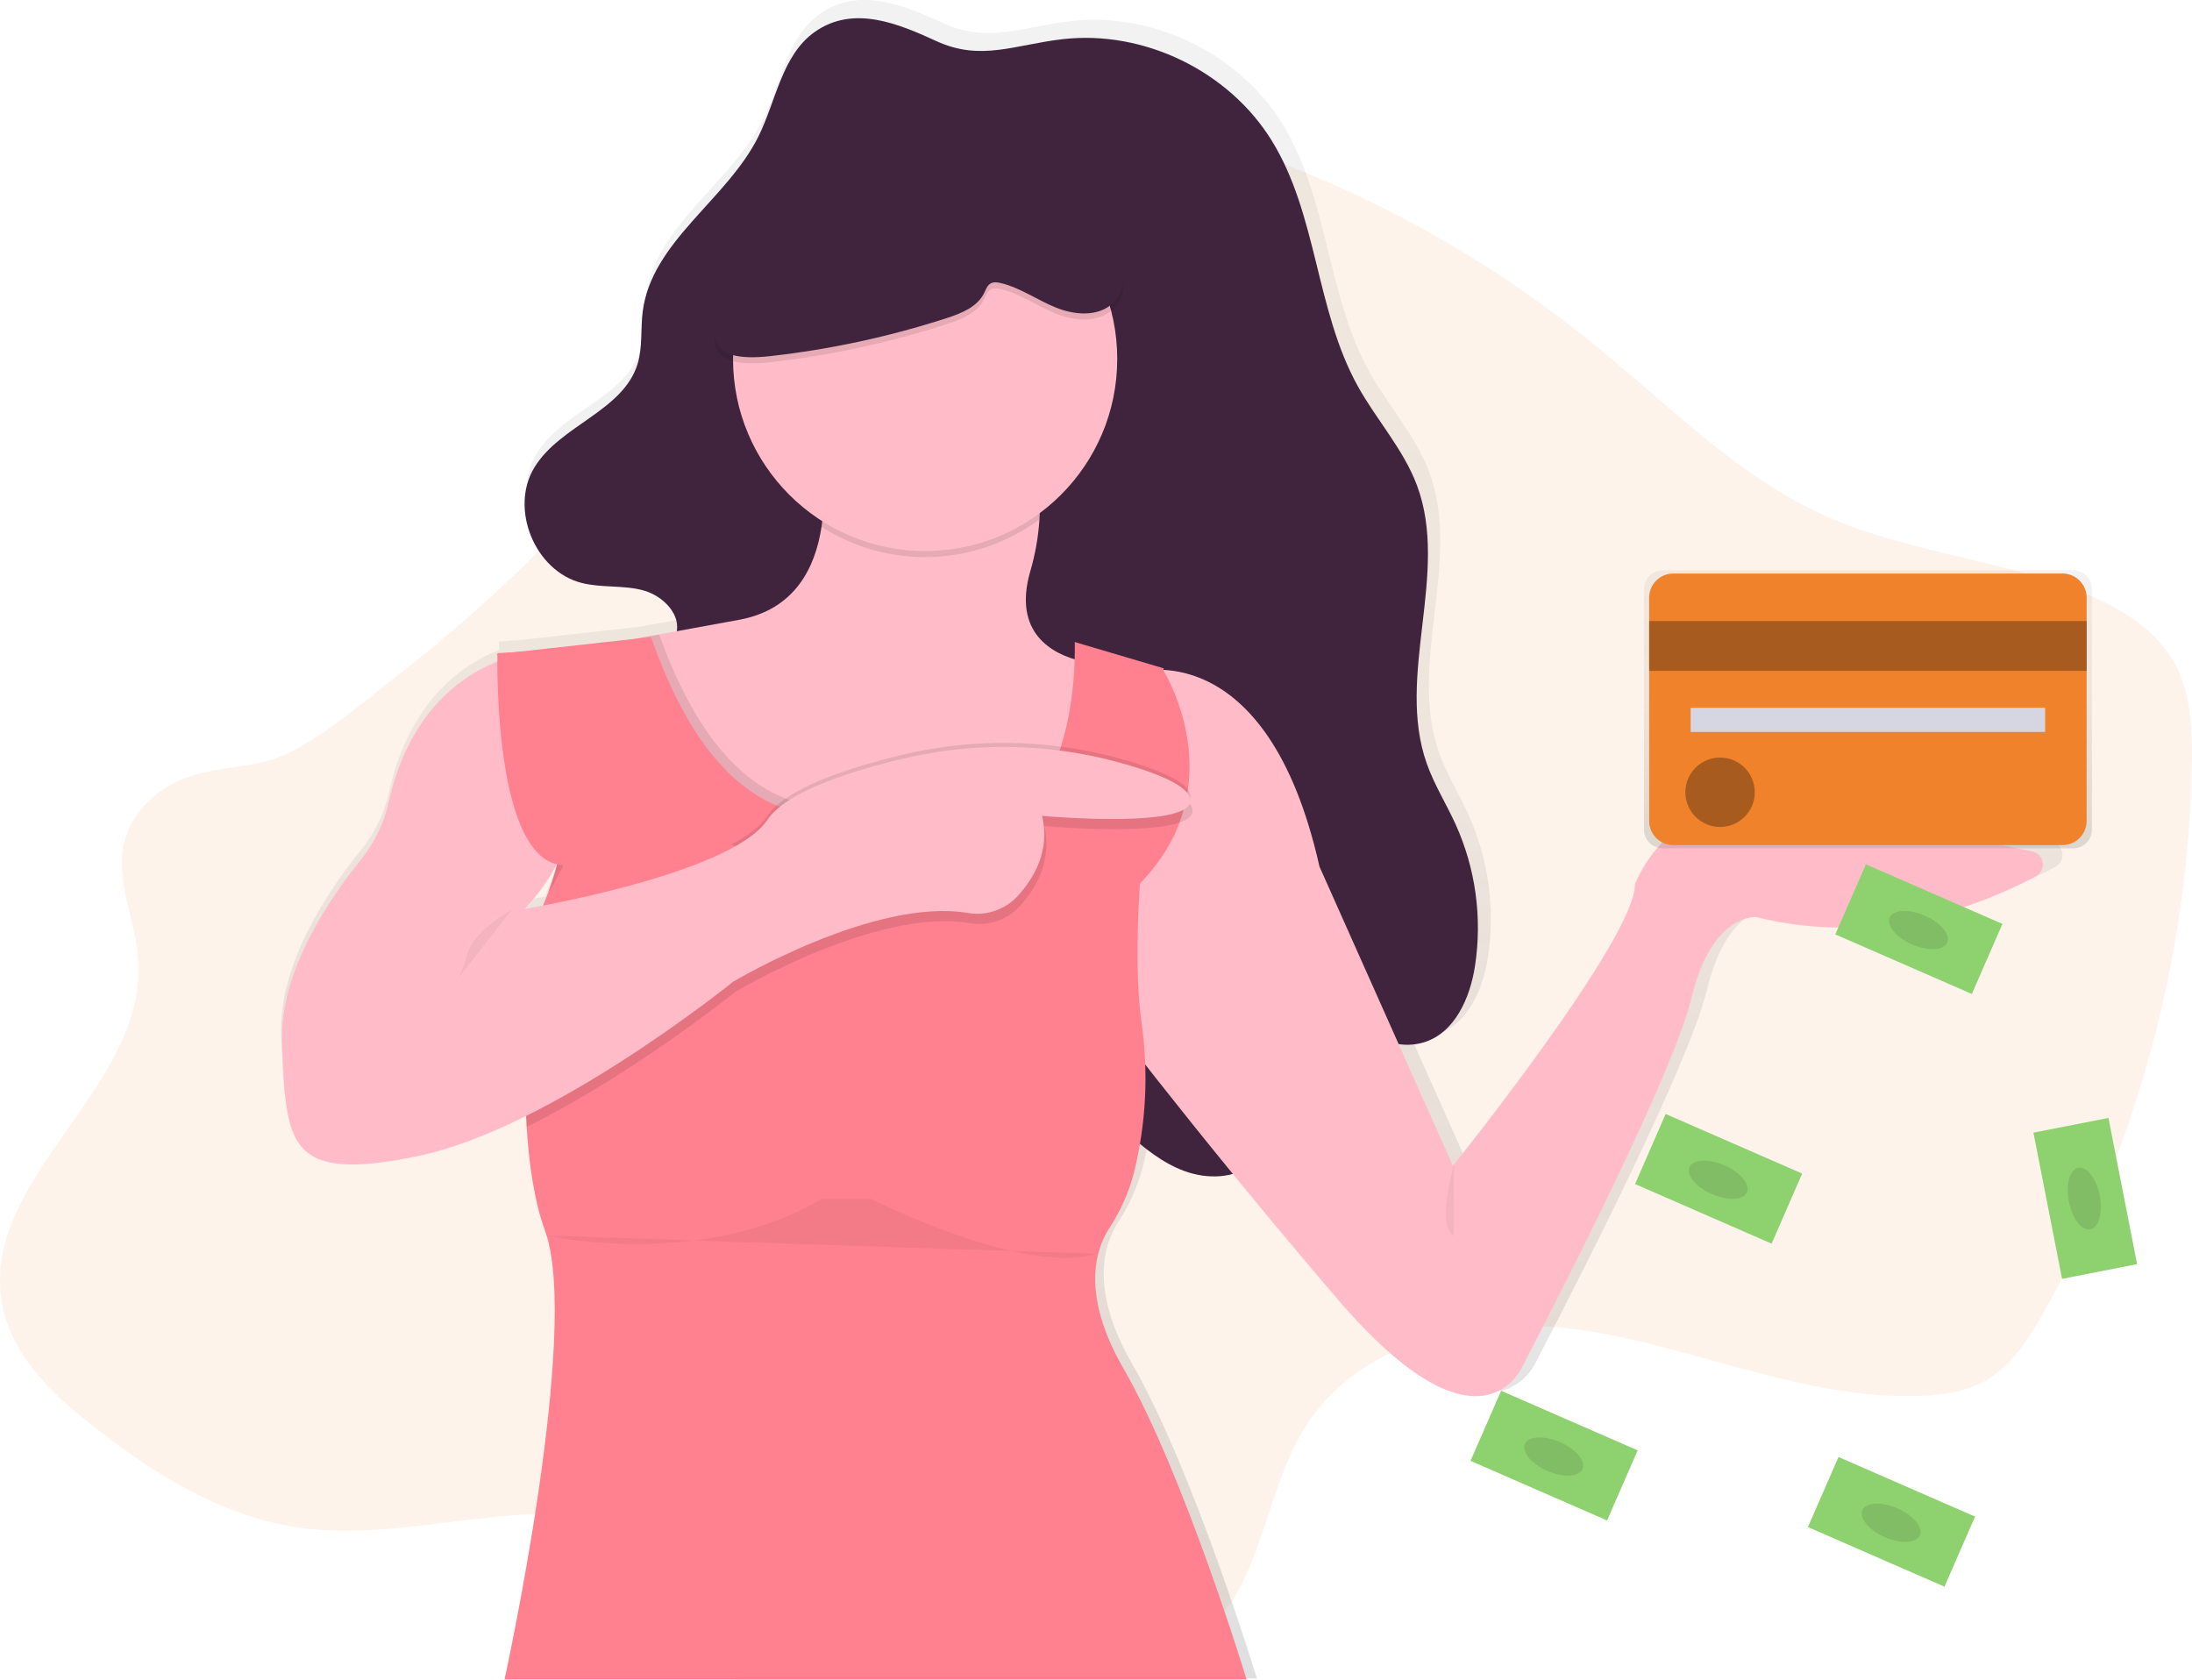
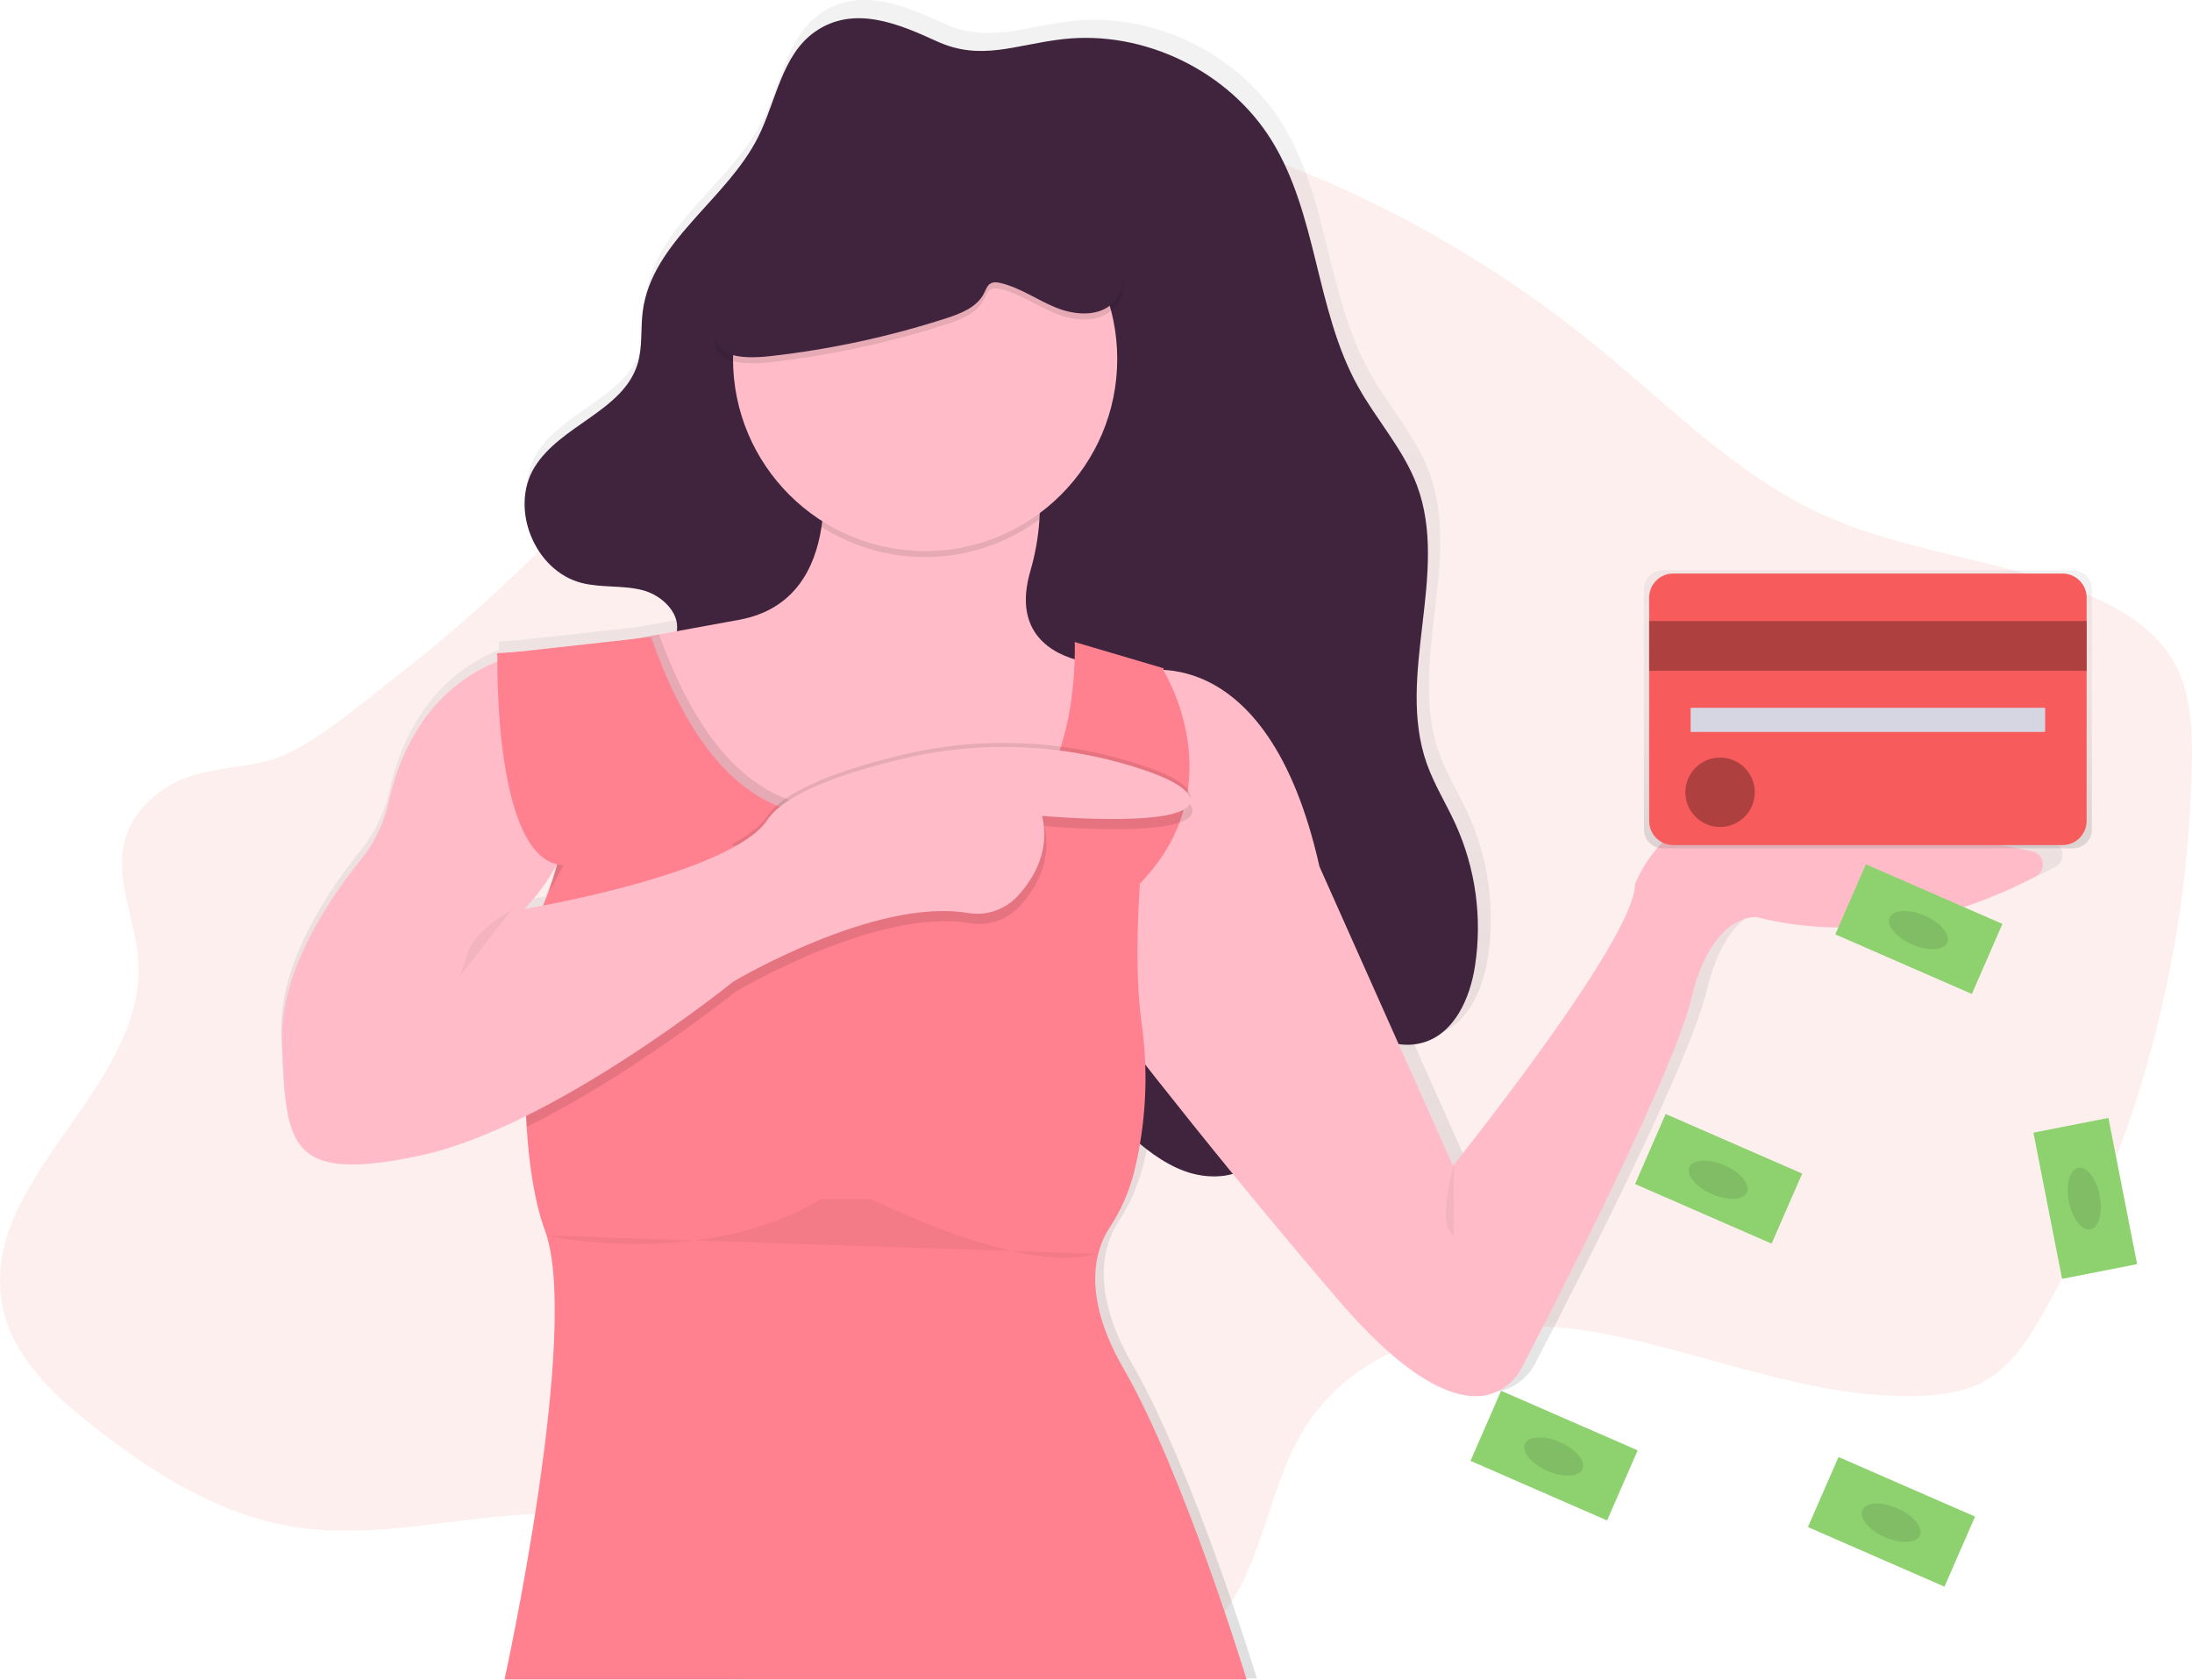
<svg xmlns="http://www.w3.org/2000/svg" xmlns:xlink="http://www.w3.org/1999/xlink" id="03854386-909d-4c5e-a40c-cbc0e2c8086d" data-name="Layer 1" width="1084" height="830.5" viewBox="0 0 1084 830.5">
  <defs>
    <linearGradient id="90f0dbd4-e0cf-4508-b8ac-47d2cbf1c993" x1="637.43" y1="864.75" x2="637.43" y2="34.75" gradientUnits="userSpaceOnUse">
      <stop offset="0" stop-color="gray" stop-opacity="0.25" />
      <stop offset="0.54" stop-color="gray" stop-opacity="0.12" />
      <stop offset="1" stop-color="gray" stop-opacity="0.1" />
    </linearGradient>
    <linearGradient id="21e38948-19ad-47ba-be29-9a74b5c58390" x1="981.72" y1="454.26" x2="981.72" y2="316.75" xlink:href="#90f0dbd4-e0cf-4508-b8ac-47d2cbf1c993" />
  </defs>
-   <path d="M152.13,418.6c-15,4.9-29,16.76-32.78,33.21-4.29,18.9,5.59,38,7,57.38,4.61,63.61-79.13,108.49-67.19,171C63.91,705,83.09,723.29,102,738.34c30.27,24.11,63.85,45.4,101,51.42,56.44,9.13,115.42-17.73,170.29-.75,44.25,13.69,78.11,53.83,122.06,68.64,33.46,11.28,69.49,6.83,104.28,2.27,18.71-2.45,38.37-5.29,53.5-17.44,28.17-22.62,29.87-67.28,48.71-99.29,29.07-49.41,92.81-59.06,146.26-49.46S953.42,727,1007.57,725c11.57-.41,23.44-2.12,33.52-8.25,12.27-7.46,20.57-20.59,27.9-33.59,45.68-81,71.13-175.22,72.94-270.07.31-16.39-.22-33.49-7.35-48-9-18.31-27-29.24-45-36.62C1046.5,310.85,998.91,308,956.68,288c-40.73-19.27-73.73-53.08-109.19-82-70.33-57.45-153-97.21-239.52-115.26-20.37-4.25-41.51-7.29-61.75-2.38-23.32,5.66-43.42,21.37-61.49,38.27-48.09,45-86.62,100.48-130.92,149.78A765.11,765.11,0,0,1,254.32,369c-16.43,12.77-33.83,27.93-52.1,37.37C185.51,415,169.8,412.83,152.13,418.6Z" transform="translate(-58 -34.75)" fill="#ef822b" opacity="0.1" />
+   <path d="M152.13,418.6c-15,4.9-29,16.76-32.78,33.21-4.29,18.9,5.59,38,7,57.38,4.61,63.61-79.13,108.49-67.19,171C63.91,705,83.09,723.29,102,738.34c30.27,24.11,63.85,45.4,101,51.42,56.44,9.13,115.42-17.73,170.29-.75,44.25,13.69,78.11,53.83,122.06,68.64,33.46,11.28,69.49,6.83,104.28,2.27,18.71-2.45,38.37-5.29,53.5-17.44,28.17-22.62,29.87-67.28,48.71-99.29,29.07-49.41,92.81-59.06,146.26-49.46S953.42,727,1007.57,725c11.57-.41,23.44-2.12,33.52-8.25,12.27-7.46,20.57-20.59,27.9-33.59,45.68-81,71.13-175.22,72.94-270.07.31-16.39-.22-33.49-7.35-48-9-18.31-27-29.24-45-36.62C1046.5,310.85,998.91,308,956.68,288c-40.73-19.27-73.73-53.08-109.19-82-70.33-57.45-153-97.21-239.52-115.26-20.37-4.25-41.51-7.29-61.75-2.38-23.32,5.66-43.42,21.37-61.49,38.27-48.09,45-86.62,100.48-130.92,149.78A765.11,765.11,0,0,1,254.32,369c-16.43,12.77-33.83,27.93-52.1,37.37C185.51,415,169.8,412.83,152.13,418.6Z" transform="translate(-58 -34.75)" fill="#f85b5b" opacity="0.1" />
  <path d="M1072.55,451c-22-4.6-63.65-13.23-110.79-22.79-69.79-14.15-88,39.41-88,39.41,0,27.28-91,140.44-91,140.44l-27.14-60.8a28.62,28.62,0,0,0,12.48-.84c15.54-4.64,23.22-22.17,25.71-38.18a125.46,125.46,0,0,0-9.77-71c-4.63-10.14-10.63-19.68-14.35-30.18C754,363,781.18,312,764.74,268.11c-6.79-18.11-20.33-32.8-29.69-49.72-21-38.05-20.1-85.65-43-122.61-21.48-34.65-63.81-55.19-104.36-50.61-23.91,2.7-41,11.24-63.28,1-18.81-8.62-41.39-18.26-60.76-4.68-16.52,11.58-19.33,34.39-28.35,52.42-15.84,31.67-53.42,52.34-57.84,87.47-1.09,8.66,0,17.64-2.53,26-7.22,23.63-38.66,30.61-51.54,51.7-12.61,20.64.13,51.85,23.59,57.8,10,2.54,20.76,1,30.75,3.69,9.37,2.5,18.46,11.26,16.84,20.41l-20.78,3.78L314,351.4l-9.25.58s0,.16,0,.45l-.5.06.49.4c0,.71,0,1.82,0,3.28-16.83,6.59-44.1,24.18-54.4,70.32a69.84,69.84,0,0,1-13.93,28.75c-15.33,18.9-40.77,55.81-39.35,91.24,2,50.52,2,70.73,68.78,56.58,16.87-3.57,35.22-10.89,53.23-19.83,1.05,21.06,3.78,41.71,9.48,57.21,18.21,49.51-20.23,224.31-20.23,224.31H679.55s-31.36-103.06-61.7-155.6c-21.49-37.22-13.55-59.73-7.09-69.7a93.56,93.56,0,0,0,12.39-27.62c1.1-4.31,2.17-9.2,3.09-14.62,6.83,5.59,14.12,10.61,22.37,13.61,7.64,2.77,16.33,3.53,24.06,1.39,15.82,19.34,33.49,40.55,52.4,62.59,72.83,84.87,93.06,32.33,93.06,32.33s73.84-140.44,84-182.88,32.37-40.42,32.37-40.42c60.88,15.39,114.84-6.95,139.91-20.39A6.67,6.67,0,0,0,1072.55,451ZM321.43,476.39a96.07,96.07,0,0,0,13-19l.19,0a144.31,144.31,0,0,1-7.11,20.68c-5.67,1.09-9.09,1.66-9.09,1.66Z" transform="translate(-58 -34.75)" fill="url(#90f0dbd4-e0cf-4508-b8ac-47d2cbf1c993)" />
  <path d="M461,50.48c-16.33,11.46-19.11,34-28,51.88-15.66,31.34-52.81,51.81-57.18,86.57-1.08,8.57,0,17.46-2.5,25.72-7.13,23.39-38.22,30.3-51,51.17-12.47,20.42.13,51.31,23.32,57.2,9.91,2.52,20.52,1,30.4,3.65s19.45,12.33,16.18,22c-2.43,7.2-11,11.3-12.56,18.74-1.36,6.4,3,12.5,7.22,17.48,5.36,6.3,11.08,12.5,18.25,16.63,19.72,11.36,44.32,4.54,67.06,3.79a121.17,121.17,0,0,1,76.47,24.31c6.29,4.77,12.21,10.28,16.11,17.15,12.71,22.38.69,50.47,3.39,76.06,3.06,29.08,24.78,52.42,46.71,71.75,8.76,7.72,18,15.33,29,19.32s24.15,3.77,33.4-3.35c9.72-7.48,13.1-20.73,13.16-33s-2.52-24.48-1.9-36.73c.3-6,2.49-13.13,8.34-14.31,2.93-.59,5.9.6,8.57,1.94C724.1,537.83,742,556.2,762,550.24c15.37-4.59,23-21.94,25.42-37.79a124.29,124.29,0,0,0-9.66-70.24c-4.58-10-10.51-19.47-14.19-29.87-15.46-43.69,11.39-94.18-4.85-137.59-6.71-17.92-20.1-32.46-29.35-49.21-20.8-37.66-19.87-84.77-42.52-121.35-21.23-34.3-63.09-54.62-103.17-50.09-23.64,2.67-40.53,11.13-62.56,1C502.52,46.59,480.2,37,461,50.48Z" transform="translate(-58 -34.75)" fill="#40243e" />
  <path d="M619.5,367.25s65-20,91,96l66,148s90-112,90-139c0,0,18-53,87-39,46.61,9.46,87.74,18,109.53,22.55a6.6,6.6,0,0,1,1.79,12.27c-24.78,13.3-78.13,35.41-138.32,20.18,0,0-22-2-32,40s-83,181-83,181-20,52-92-32-126-156-126-156Z" transform="translate(-58 -34.75)" fill="#ffbcc8" />
  <path d="M619.5,381.25l-8.62,28.39-8.52,28.08L585.5,493.25l-80,15-26.07-16.63L447.5,471.25l-27.53-19-40.47-28-33-69s9.1-1.61,37.47-6.77l39.53-7.23c27.3-5,37.62-25.32,40.77-46,3.77-24.76-2.77-50-2.77-50h101s11.3,17,9.53,46.36a117.53,117.53,0,0,1-4.53,25.64c-8.88,30.74,11.17,41,24.77,44.33a56.37,56.37,0,0,0,11.23,1.67Z" transform="translate(-58 -34.75)" fill="#ffbcc8" />
  <path d="M572,291.61a95.06,95.06,0,0,1-107.76,3.66c3.77-24.76-2.77-50-2.77-50h101S573.8,262.2,572,291.61Z" transform="translate(-58 -34.75)" opacity="0.1" />
  <circle cx="457.5" cy="177.5" r="95" fill="#ffbcc8" />
  <path d="M619.5,381.25l-8.62,28.39-8.52,28.08L585.5,493.25l-80,15-26.07-16.63L447.5,471.25l-27.53-19-40.47-28-33-69s9.1-1.61,37.47-6.77c20,55.65,45.3,76.37,68.13,83.09,13.65,4,26.41,3,36.58,1.5a94.39,94.39,0,0,1,39.23,2c30.7,8.54,46.86-7.81,55.35-28.56,6.28-15.35,8.36-33.12,9-45a56.37,56.37,0,0,0,11.23,1.67Z" transform="translate(-58 -34.75)" opacity="0.1" />
  <path d="M307.5,865.25s38-173,20-222c-5.15-14-7.85-32.32-9.06-51.28-3-47.27,3.06-98.72,3.06-98.72.86-1.67,1.67-3.33,2.45-5q3-6.4,5.28-12.52C350.66,418.07,324,379.68,310.48,365a67.33,67.33,0,0,0-7-6.73l76.5-8.5c20.11,57.71,45.9,79,69.1,85.82,13.65,4,26.41,3,36.58,1.5a94.39,94.39,0,0,1,39.23,2c30.7,8.54,46.86-7.81,55.35-28.56,10.54-25.76,9.24-58.29,9.24-58.29l44,13s-3.88,24.1-7.39,55.77c-.83,7.43-1.64,15.27-2.37,23.32-3,33.58-4.78,70.71-1.24,95.91a194.05,194.05,0,0,1-3.77,74.68,92.61,92.61,0,0,1-12.24,27.34c-6.39,9.86-14.24,32.15,7,69,30,52,61,154,61,154Z" transform="translate(-58 -34.75)" fill="#ff808e" />
  <path d="M633,365.75s36.33,57-11.34,106-28.66-20-28.66-20l12-80Z" transform="translate(-58 -34.75)" fill="#ff808e" />
  <path d="M310.48,365a49.46,49.46,0,0,1,8.31-1.86c13,6.2,20.2,23.41,24.11,41.38a93.06,93.06,0,0,1-13.67,71.26C350.66,418.07,324,379.68,310.48,365Z" transform="translate(-58 -34.75)" opacity="0.1" />
  <path d="M623.74,444.34c-21.35,1.41-49.24-1.09-49.24-1.09,3.76,17.2-4,30.64-12,39.4a27.26,27.26,0,0,1-24.66,8.63c-46.14-8-116.3,34-116.3,34S371.36,565.81,318.44,592c-3-47.27,3.06-98.72,3.06-98.72.86-1.67,1.67-3.33,2.45-5,21.38-4,99.06-19.8,114.55-43,2.3-3.45,6-6.68,10.6-9.68,13.23-8.56,34.4-15.27,54.53-20.17a217.78,217.78,0,0,1,76.63-4.86,211.39,211.39,0,0,1,32.56,6.35c4.66,1.29,9.16,2.68,13.29,4.13,11.32,4,19.9,8.47,21.39,13.23C649.51,440.68,638.1,443.4,623.74,444.34Z" transform="translate(-58 -34.75)" opacity="0.1" />
  <path d="M602.36,437.72c-15.39-.26-28.86-1.47-28.86-1.47,3.76,17.2-4,30.64-12,39.4a27.26,27.26,0,0,1-24.66,8.63c-17.39-3-38.2,1.09-57.37,7.34L447.5,471.25l-27.53-19c8-4.29,14.19-9,17.53-14,8.88-13.32,38-23.23,65.13-29.85a216.08,216.08,0,0,1,108.25,1.24l.94.25c17.39,4.85,32.65,10.86,34.68,17.36C649.42,436.6,624,438.1,602.36,437.72Z" transform="translate(-58 -34.75)" opacity="0.1" />
  <path d="M317.79,358.12s-52.31,5.32-67.56,73.13a70.25,70.25,0,0,1-13.9,28.8c-15.16,18.73-40.23,55.2-38.83,90.21,2,50,2,70,68,56s155-86,155-86,70.16-41.93,116.3-34a27.28,27.28,0,0,0,24.66-8.63c8-8.76,15.81-22.2,12-39.4,0,0,78,7,73-9-2-6.5-17.29-12.51-34.68-17.35a216.23,216.23,0,0,0-109.19-1.5c-27.18,6.63-56.25,16.54-65.13,29.85-18,27-120,44-120,44l3-3.37A93.43,93.43,0,0,0,341.9,399.5C338,381.53,330.83,364.32,317.79,358.12Z" transform="translate(-58 -34.75)" fill="#ffbcc8" />
  <path d="M304,357.75s-3,121,42,103,10-103,10-103l-20-2Z" transform="translate(-58 -34.75)" fill="#ff808e" />
  <path d="M438.67,213.88A442.28,442.28,0,0,0,526,195.11c7.3-2.36,15.23-5.5,18.64-12.36.88-1.77,1.54-3.87,3.27-4.84,1.47-.83,3.29-.57,4.94-.19,9.75,2.31,18.12,8.42,27.41,12.17s21.12,4.63,28.26-2.41c8.43-8.32,5.64-22.62.09-33.07C588,115.53,539.72,97.78,495.8,101c-6.17.45-12.44,1.28-18,4-11.76,5.65-18.2,18.22-24.57,29.61C440.84,156.7,375.33,220.89,438.67,213.88Z" transform="translate(-58 -34.75)" opacity="0.1" />
  <path d="M438.67,210.88A442.28,442.28,0,0,0,526,192.11c7.3-2.36,15.23-5.5,18.64-12.36.88-1.77,1.54-3.87,3.27-4.84,1.47-.83,3.29-.57,4.94-.19,9.75,2.31,18.12,8.42,27.41,12.17s21.12,4.63,28.26-2.41c8.43-8.32,5.64-22.62.09-33.07C588,112.53,539.72,94.78,495.8,98c-6.17.45-12.44,1.28-18,4-11.76,5.65-18.2,18.22-24.57,29.61C440.84,153.7,375.33,217.89,438.67,210.88Z" transform="translate(-58 -34.75)" fill="#40243e" />
  <path d="M1083.24,316.75h-203a9.25,9.25,0,0,0-9.25,9.25V445a9.25,9.25,0,0,0,9.25,9.25h203a9.25,9.25,0,0,0,9.25-9.25V326A9.25,9.25,0,0,0,1083.24,316.75Z" transform="translate(-58 -34.75)" fill="url(#21e38948-19ad-47ba-be29-9a74b5c58390)" />
-   <rect x="815.56" y="283.62" width="216.33" height="134.27" rx="11.91" ry="11.91" fill="#ef822b" />
-   <rect x="815.56" y="307.12" width="216.33" height="24.62" fill="#ef822b" />
+   <rect x="815.56" y="283.62" width="216.33" height="134.27" rx="11.91" ry="11.91" fill="#f85b5b" />
+   <rect x="815.56" y="307.12" width="216.33" height="24.62" fill="#f85b5b" />
  <rect x="815.56" y="307.12" width="216.33" height="24.62" opacity="0.3" />
  <rect x="836.07" y="350.01" width="175.3" height="11.94" fill="#d6d6e3" />
-   <circle cx="850.62" cy="391.78" r="17.16" fill="#ef822b" />
+   <circle cx="850.62" cy="391.78" r="17.16" fill="#f85b5b" />
  <circle cx="850.62" cy="391.78" r="17.16" opacity="0.3" />
  <path d="M311,484.75s-19,10.09-22.15,22.42S282,521.75,282,521.75" transform="translate(-58 -34.75)" opacity="0.05" />
  <path d="M777,610.75s-9,31,0,35" transform="translate(-58 -34.75)" opacity="0.05" />
  <path d="M328,645.75s78,17,136-18h25s75,38,111,27" transform="translate(-58 -34.75)" opacity="0.05" />
  <rect x="888.96" y="580.8" width="37.81" height="73.68" transform="translate(-79.34 1167.92) rotate(-66.42)" fill="#8ed16f" />
  <ellipse cx="907.67" cy="618.08" rx="7.76" ry="15.51" transform="translate(-79.87 1168.01) rotate(-66.42)" fill="#8ed16f" />
  <ellipse cx="907.67" cy="618.08" rx="7.76" ry="15.51" transform="translate(-79.87 1168.01) rotate(-66.42)" opacity="0.1" />
  <rect x="987.98" y="457.34" width="37.81" height="73.68" transform="translate(93.23 1184.6) rotate(-66.42)" fill="#8ed16f" />
  <ellipse cx="1006.69" cy="494.62" rx="7.76" ry="15.51" transform="translate(92.7 1184.69) rotate(-66.42)" fill="#8ed16f" />
  <ellipse cx="1006.69" cy="494.62" rx="7.76" ry="15.51" transform="translate(92.7 1184.69) rotate(-66.42)" opacity="0.1" />
  <rect x="1070.29" y="590.58" width="37.81" height="73.68" transform="translate(-158.33 186.42) rotate(-11.09)" fill="#8ed16f" />
  <ellipse cx="1088.72" cy="627.51" rx="7.76" ry="15.51" transform="translate(-158.35 186.33) rotate(-11.09)" fill="#8ed16f" />
  <ellipse cx="1088.72" cy="627.51" rx="7.76" ry="15.51" transform="translate(-158.35 186.33) rotate(-11.09)" opacity="0.1" />
  <rect x="974.46" y="750.41" width="37.81" height="73.68" transform="translate(-183.5 1348.06) rotate(-66.42)" fill="#8ed16f" />
  <ellipse cx="993.17" cy="787.7" rx="7.76" ry="15.51" transform="translate(-184.02 1348.15) rotate(-66.42)" fill="#8ed16f" />
  <ellipse cx="993.17" cy="787.7" rx="7.76" ry="15.51" transform="translate(-184.02 1348.15) rotate(-66.42)" opacity="0.1" />
  <rect x="807.61" y="717.67" width="37.81" height="73.68" transform="translate(-253.6 1175.49) rotate(-66.42)" fill="#8ed16f" />
  <ellipse cx="826.32" cy="754.96" rx="7.76" ry="15.51" transform="translate(-254.13 1175.58) rotate(-66.42)" fill="#8ed16f" />
  <ellipse cx="826.32" cy="754.96" rx="7.76" ry="15.51" transform="translate(-254.13 1175.58) rotate(-66.42)" opacity="0.1" />
</svg>
